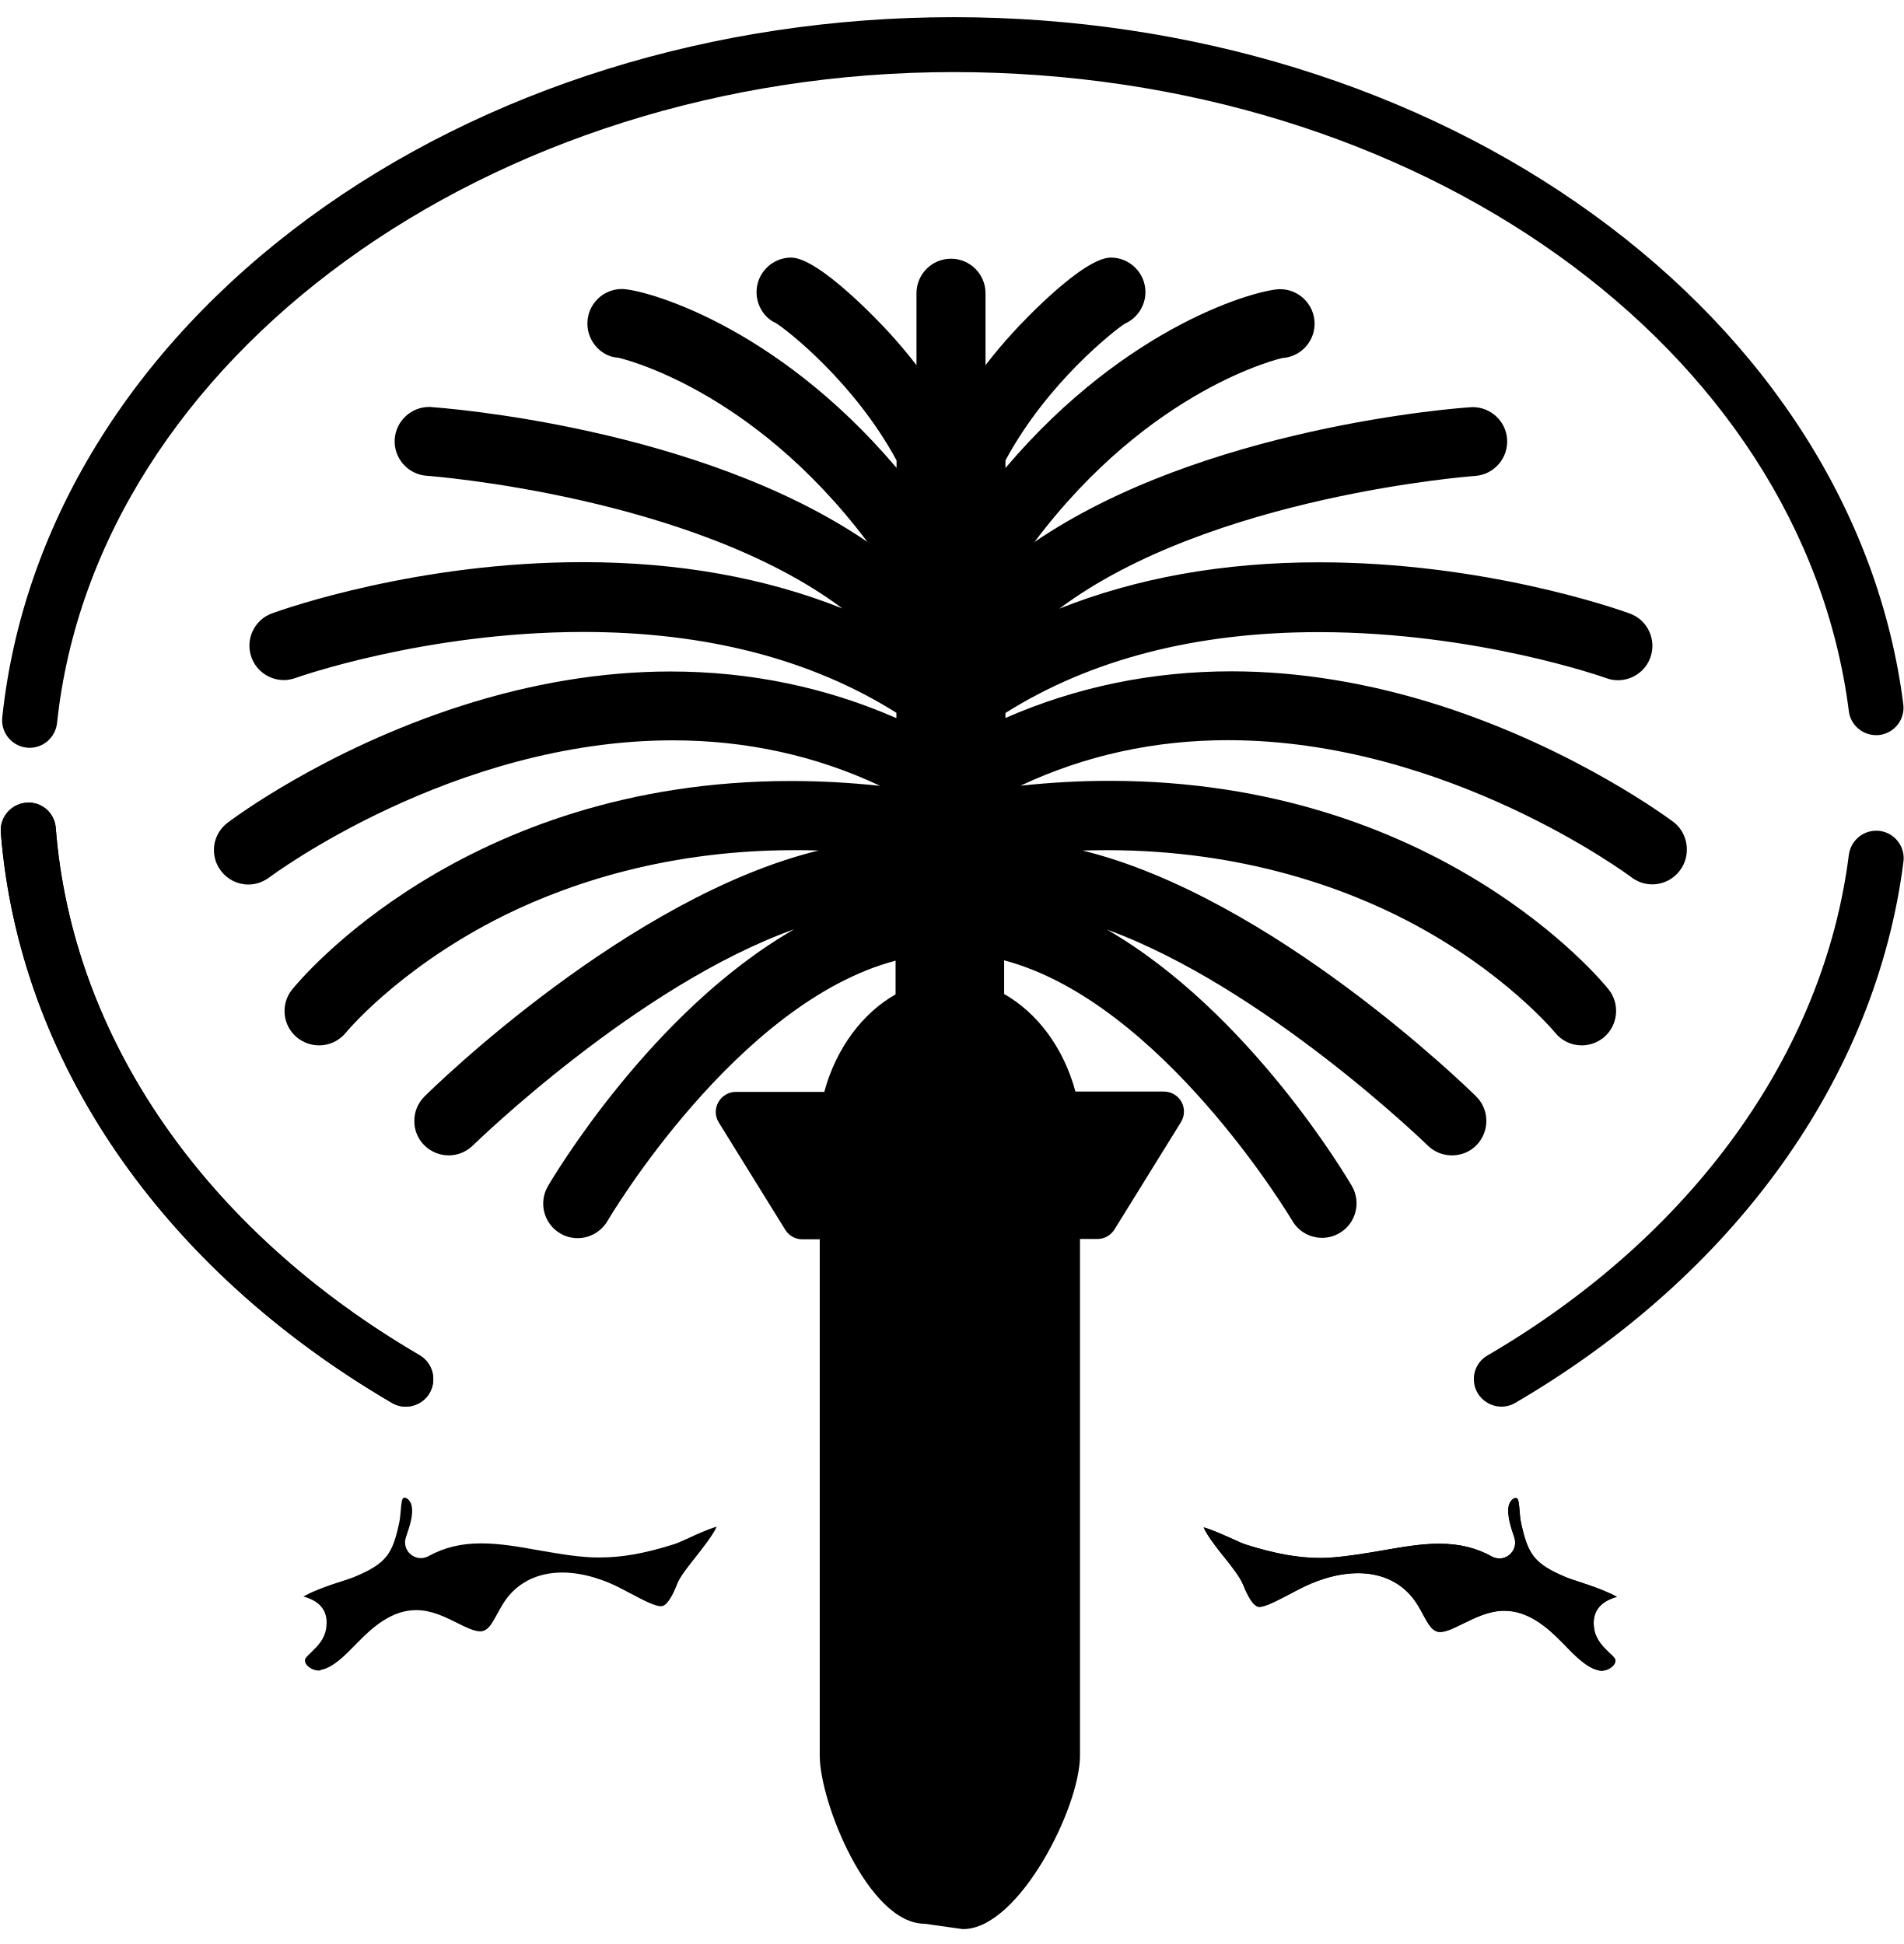
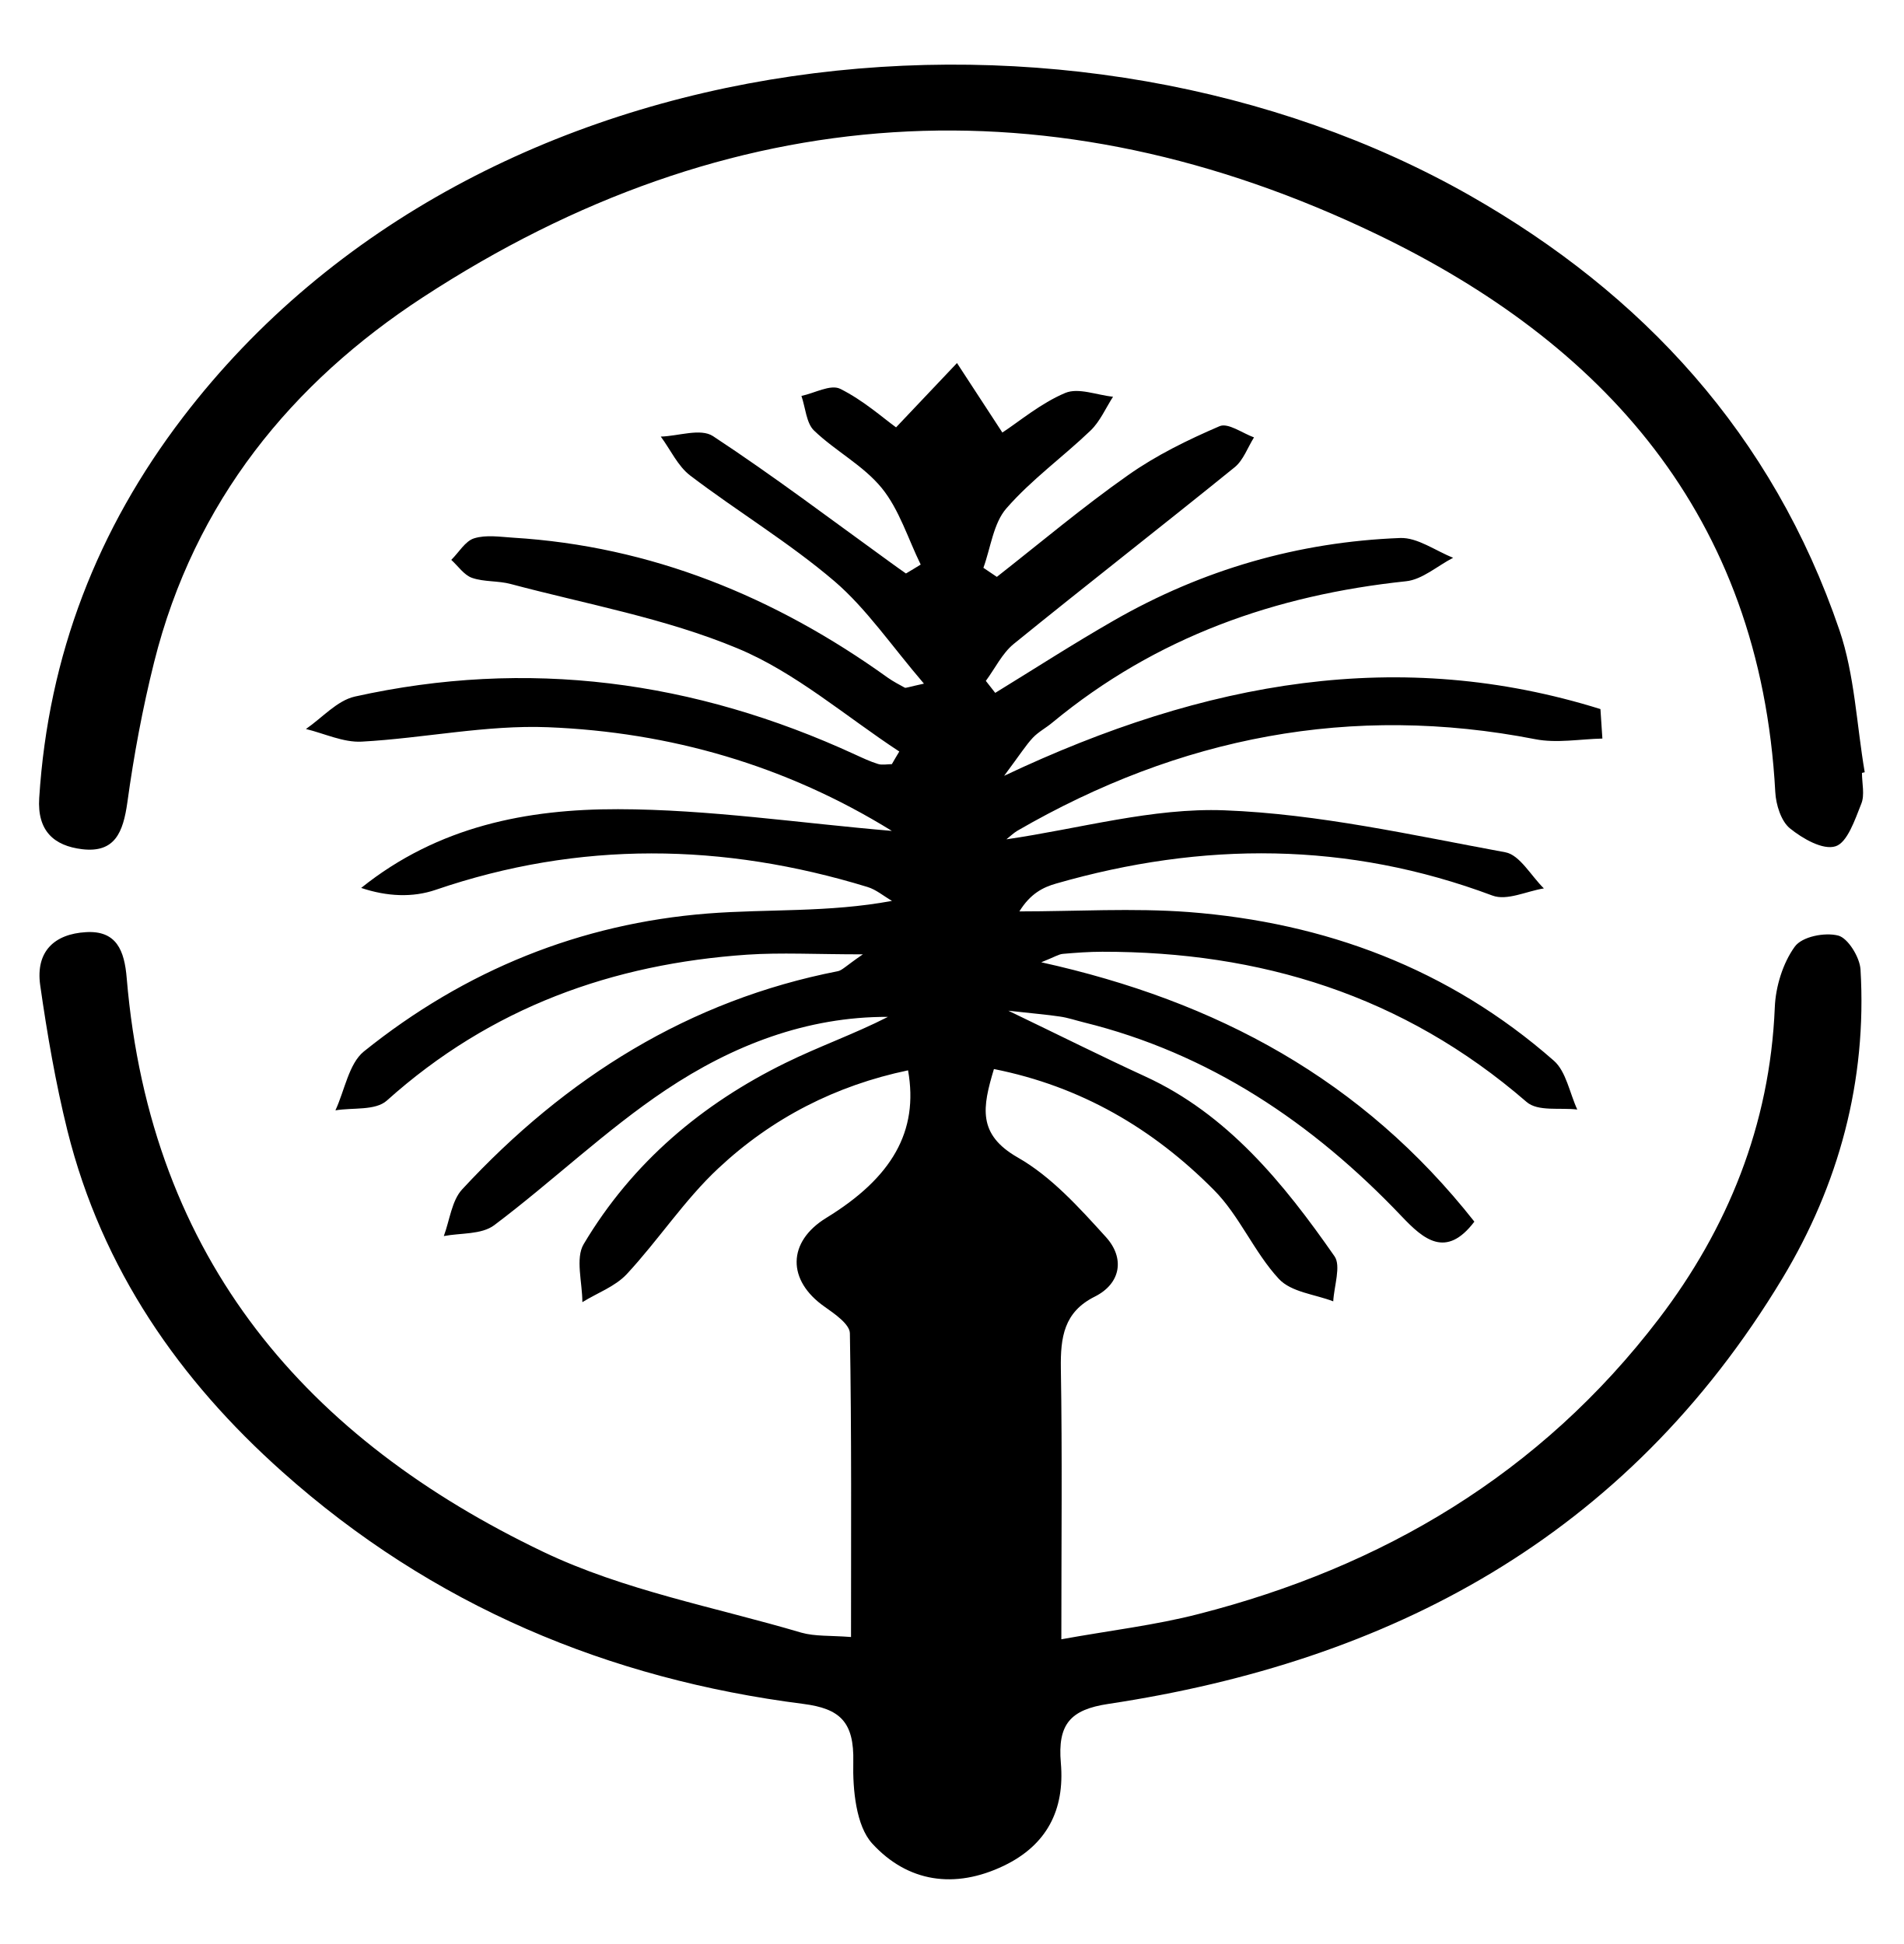
<svg xmlns="http://www.w3.org/2000/svg" version="1.1" id="Layer_1" x="0px" y="0px" viewBox="0 0 1175 1200" style="enable-background:new 0 0 1175 1200;" xml:space="preserve">
-   <g id="_x31_4">
-     <g>
-       <path d="M1036.6,537.5c-4,5.3-10.2,8.4-16.9,8.4c-4.7,0-9.1-1.5-12.9-4.4c-1.1-0.8-113.5-84.6-249-84.6c-45.3,0-88.3,9.4-128,28.1    c18.6-2,37-3,55-3c202.3,0,303.7,123.4,307.9,128.7c7.3,9.1,5.9,22.5-3.2,29.9c-3.8,3-8.5,4.7-13.3,4.7c-6.5,0-12.5-2.9-16.5-7.9    c-0.3-0.3-31.4-38-91.3-69.1c-38.1-19.8-101.2-43.5-185.2-43.5c-5,0-10.1,0.1-15.2,0.2C785,553.7,905.3,671.2,911,676.8    c8.3,8.2,8.4,21.7,0.2,30.1c-4,4.1-9.4,6.3-15.2,6.3c-5.6,0-10.9-2.2-14.9-6.1c-1.2-1.2-101-98-198-133.3    c87.7,50.6,148.1,153,151.2,158.3c5.9,10.1,2.5,23.2-7.7,29.1c-3.2,1.9-7,2.9-10.7,2.9c-7.5,0-14.6-4-18.4-10.6    c-0.8-1.3-80.4-134.9-177.8-160.7v20.8c20.3,11.5,36.6,32.9,44,60.2h54.6c4.5,0,8.6,2.4,10.8,6.3c2.2,3.9,2.1,8.7-0.3,12.6    l-41,66.2c-2.3,3.7-6.2,5.9-10.5,5.9h-10.8v319c0,31.9-37.7,107-72.1,107c-0.3,0-0.6,0-1-0.1l-22.7-3.2    c-34.9,0-64.8-75.3-64.8-103.7V765h-10.8c-4.3,0-8.2-2.2-10.5-5.9l-41-66.2c-2.4-3.8-2.5-8.6-0.3-12.5c2.2-3.9,6.3-6.4,10.8-6.4    h54.6c7.4-27.3,23.8-48.7,44-60.2v-20.8c-98.2,25.9-177,159.3-177.8,160.7c-3.8,6.5-10.9,10.6-18.4,10.6c-3.8,0-7.5-1-10.7-2.9    c-10.1-5.9-13.6-18.9-7.7-29.1c3.1-5.4,64.1-108.3,152.1-158.7C393,608.3,293.1,705.9,291.8,707.1c-4,3.9-9.3,6.1-14.9,6.1    c-5.7,0-11.1-2.3-15.1-6.3c-4-4-6.2-9.4-6.1-15.1c0-5.7,2.3-11,6.3-15c5.7-5.7,125.7-123.1,243.2-151.8    c-5.1-0.2-10.2-0.2-15.2-0.2c-84,0-147.1,23.7-185.2,43.5c-60.2,31.4-91,68.7-91.3,69.1c-4.1,5-10.1,7.9-16.6,7.9    c-4.8,0-9.6-1.7-13.4-4.7c-9.1-7.3-10.6-20.7-3.2-29.8c4.2-5.2,105.6-128.7,307.9-128.7c18,0,36.4,1,55,3    c-39.7-18.7-82.7-28.1-128-28.1c-135.8,0-247.9,83.8-249,84.6c-3.8,2.8-8.2,4.4-12.9,4.4c-6.7,0-12.9-3.1-16.9-8.4    c-3.5-4.5-4.9-10.1-4.2-15.7c0.8-5.6,3.7-10.6,8.2-14c2.4-1.8,59.4-44.9,144-72.1c43.9-14.1,87.4-21.3,129.4-21.3    c49,0,95.8,9.7,139.4,28.8V440c-52.6-33.1-117.6-49.9-193.2-49.9c-97.7,0-176.8,28.1-177.6,28.4c-2.3,0.8-4.8,1.3-7.2,1.3    c-8.9,0-17-5.6-20-14c-4-11,1.7-23.2,12.7-27.2c8.9-3.2,90.2-31.6,191.8-31.6c58.9,0,112.6,9.6,160.2,28.6    c-92.9-69.5-254.6-81.8-256.5-81.9c-11.7-0.8-20.6-11-19.8-22.7c0.8-11.1,10.1-19.8,21.3-19.8c0.2,0,1.2,0,1.4,0.1    c7.3,0.5,165,12.2,269,83.2c-71.9-95.6-153-113.5-153.8-113.7c-10.2-0.5-19-9.9-19-21.1c0-11.7,9.5-21.3,21.3-21.3    c12.4,0,93.5,20.8,169.5,110.4v-4.6c-26-48.1-67.4-80.4-74.5-84.8c-6.9-3-11.9-10.6-11.9-19.1c0-11.7,9.6-21.3,21.3-21.3    c17.2,0,55,40.4,59.3,45c6.3,6.8,12.4,14,18.1,21.4v-44.4c0-11.7,9.5-21.3,21.3-21.3c11.7,0,21.3,9.5,21.3,21.3v44.4    c5.7-7.4,11.8-14.6,18.1-21.4c4.2-4.6,42-45,59.3-45c11.7,0,21.3,9.6,21.3,21.3c0,8.4-5,16.1-12.7,19.5    c-6.3,4-47.7,36.2-73.7,84.4v4.7c76-89.6,157-110.4,169.5-110.4c11.7,0,21.3,9.6,21.3,21.3c0,11.2-8.8,20.6-20,21.2    c0,0.1-81,17.9-152.9,113.6c104-71.1,261.7-82.8,269-83.2c0.2,0,1.2-0.1,1.4-0.1c11.2,0,20.6,8.7,21.3,19.8    c0.8,11.7-8.1,21.9-19.8,22.7c-1.8,0.1-163.5,12.3-256.5,81.9c47.6-19,101.3-28.6,160.2-28.6c101.5,0,182.9,28.4,191.8,31.6    c11,4,16.7,16.2,12.7,27.2c-3,8.4-11.1,14-20,14c-2.4,0-4.9-0.4-7.2-1.3c-0.8-0.3-79.8-28.4-177.6-28.4    c-75.6,0-140.6,16.8-193.2,49.9v3.1c43.6-19.1,90.4-28.8,139.4-28.8c42,0,85.5,7.2,129.4,21.3c84,27.1,141.6,70.3,144,72.1    C1041.9,514.8,1043.8,528.2,1036.6,537.5z" />
-       <path d="M265.1,859.9c-3,5.2-8.7,8.4-14.7,8.4c-3,0-5.9-0.8-8.5-2.3C99.6,782.8,11.6,654.4,0.5,513.8c-0.7-9.3,6.3-17.5,15.6-18.3    c0.5,0,1-0.1,1.4-0.1c8.9,0,16.2,6.7,16.9,15.6C44.5,640.5,126.4,759.2,259,836.6C267.1,841.4,269.8,851.8,265.1,859.9z" />
-       <path d="M996.8,1024.3c0.1,0.5,0.5,1.6-0.8,3.3c-1.6,2.2-4.7,3.7-7.6,3.7c-0.4,0-0.8,0-1.3-0.1c-7.7-1.5-14.9-8.9-21.8-16.1    l-0.9-0.9c-9.5-9.8-21.3-19.9-36-19.9c-9.4,0-17.8,4.2-25.2,7.8c-5.5,2.7-10.6,5.3-14.4,5.3c-1.3,0-2.4-0.3-3.5-1    c-2.7-1.6-4.8-5.6-7.1-9.8c-2.1-4-4.6-8.5-8.2-12.4c-7.9-8.6-18.9-13.1-31.9-13.1c-14.6,0-28.1,5.7-34.8,9.1    c-2.7,1.4-5.3,2.7-7.7,4c-7.5,3.9-14.6,7.7-18.5,7.7c-3.6,0-7.3-7.2-9.7-13.2c-2.1-5.2-6.6-10.9-11.8-17.4    c-3.7-4.6-10.7-13.4-12.8-18.5c5.1,1.4,12.7,4.9,17.3,6.9c3.9,1.8,6.9,3.2,9.3,3.9c17.9,5.6,31.9,8.1,45.4,8.1    c2.4,0,4.8-0.1,7.3-0.3c10.6-0.8,20.9-2.6,30.9-4.3c12.2-2.1,23.8-4.2,35.1-4.2c12.4,0,22.8,2.5,32.6,7.9c1.5,0.8,3.1,1.2,4.7,1.2    c2.2,0,4.5-0.8,6.2-2.3c3.1-2.6,4.2-6.8,3-10.5c-2.1-6.2-4.7-13.9-3.5-19.7c0.6-2.7,2.7-4.8,4.2-4.8c0.2,0,0.5,0,0.7,0.1    c1.1,0.4,1.4,2.9,1.8,7.9c0.2,2.4,0.4,4.9,0.9,7.3c4.2,19.2,7.8,25.1,27,33.3c2,0.9,4.9,1.8,8.5,3c4.4,1.5,10,3.3,15.1,5.4    c3.9,1.6,6.6,2.9,8.6,4c-11.1,3.1-15.8,9.9-14,20.2c1.1,6.3,5.4,10.6,8.9,14C994.2,1021.1,996.5,1023.3,996.8,1024.3z" />
-     </g>
-     <g>
-       <path d="M265.1,859.9c-3,5.2-8.7,8.4-14.7,8.4c-3,0-5.9-0.8-8.5-2.3C99.6,782.8,11.6,654.4,0.5,513.8c-0.7-9.3,6.3-17.5,15.6-18.3    c0.5,0,1-0.1,1.4-0.1c8.9,0,16.2,6.7,16.9,15.6C44.5,640.5,126.4,759.2,259,836.6C267.1,841.4,269.8,851.8,265.1,859.9z" />
-       <path d="M926.6,868.3c-6,0-11.6-3.2-14.7-8.4c-2.3-3.9-2.9-8.5-1.8-12.9c1.2-4.4,4-8.1,7.9-10.3c126.2-73.7,207.5-186.3,223-309    c1.1-8.5,8.3-14.9,16.8-14.9c0.7,0,1.5,0,2.2,0.1c9.3,1.2,15.9,9.7,14.7,19c-16.9,133.2-104.2,255-239.6,334.1    C932.5,867.5,929.6,868.3,926.6,868.3z" />
-       <path d="M18.3,461.6c-0.6,0-1.2,0-1.8-0.1c-9.3-1-16.1-9.3-15.1-18.7c12.5-118.2,79.6-227.6,188.8-308    C299.1,54.7,440.5,10.6,588.5,10.6c146.2,0,286.4,43.2,394.7,121.7c108.6,78.6,176.6,186,191.4,302.4c1.2,9.3-5.4,17.8-14.7,19    c-0.7,0.1-1.4,0.1-2.1,0.1c-8.5,0-15.8-6.4-16.8-14.8C1112.3,214.1,874.8,44.5,588.5,44.5C302.1,44.5,59,221.1,35.2,446.4    C34.2,455,27,461.6,18.3,461.6z" />
-     </g>
-     <path d="M196.7,1031.2c-2.8,0-5.9-1.5-7.6-3.7c-1.2-1.7-0.9-2.8-0.8-3.3c0.3-1,2.6-3.2,4-4.5c3.5-3.4,7.8-7.7,8.9-14   c1.8-10.4-2.9-17.2-14-20.2c2-1.1,4.7-2.5,8.5-4c5.1-2.1,10.7-4,15.2-5.4c3.6-1.2,6.5-2.1,8.5-3c19.3-8.2,22.9-14.1,27-33.3   c0.5-2.4,0.7-4.9,0.9-7.3c0.4-5,0.8-7.5,1.8-7.9c0.3-0.1,0.5-0.1,0.7-0.1c1.5,0,3.6,2.1,4.2,4.8c1.2,5.4-0.8,11.8-3.5,19.7   c-1.3,3.8-0.1,8,3,10.5c1.8,1.5,4,2.3,6.2,2.3c1.6,0,3.2-0.4,4.7-1.2c9.8-5.4,20.2-7.9,32.6-7.9c11.3,0,22.8,2,35.1,4.2   c10,1.7,20.2,3.6,30.9,4.3c2.4,0.2,4.9,0.2,7.3,0.2c13.6,0,27.6-2.5,45.4-8.1c2.3-0.7,5.4-2.1,9.3-3.9c4.5-2.1,12.2-5.6,17.3-7   c-2.2,5.1-9.2,13.9-12.8,18.5c-5.2,6.6-9.8,12.2-11.8,17.4c-2.4,6.1-6,13.2-9.7,13.2c-3.9,0-11-3.7-18.5-7.7c-2.4-1.3-5-2.6-7.7-4   c-6.7-3.4-20.2-9.1-34.8-9.1c-13,0-24,4.5-31.9,13.1c-3.6,3.9-6,8.4-8.2,12.4c-2.3,4.2-4.4,8.2-7.1,9.8c-1.1,0.7-2.2,1-3.5,1   c-3.8,0-9-2.6-14.4-5.3c-7.4-3.7-15.7-7.8-25.1-7.8c-14.7,0-26.5,10.1-36,19.9l-0.9,0.9c-7,7.2-14.2,14.6-21.8,16.1   C197.6,1031.2,197.2,1031.2,196.7,1031.2z" />
-     <path d="M996.8,1024.3c0.1,0.5,0.5,1.6-0.8,3.3c-1.6,2.2-4.7,3.7-7.6,3.7c-0.4,0-0.8,0-1.3-0.1c-7.7-1.5-14.9-8.9-21.8-16.1   l-0.9-0.9c-9.5-9.8-21.3-19.9-36-19.9c-9.4,0-17.8,4.2-25.2,7.8c-5.5,2.7-10.6,5.3-14.4,5.3c-1.3,0-2.4-0.3-3.5-1   c-2.7-1.6-4.8-5.6-7.1-9.8c-2.1-4-4.6-8.5-8.2-12.4c-7.9-8.6-18.9-13.1-31.9-13.1c-14.6,0-28.1,5.7-34.8,9.1   c-2.7,1.4-5.3,2.7-7.7,4c-7.5,3.9-14.6,7.7-18.5,7.7c-3.6,0-7.3-7.2-9.7-13.2c-2.1-5.2-6.6-10.9-11.8-17.4   c-3.7-4.6-10.7-13.4-12.8-18.5c5.1,1.4,12.7,4.9,17.3,6.9c3.9,1.8,6.9,3.2,9.3,3.9c17.9,5.6,31.9,8.1,45.4,8.1   c2.4,0,4.8-0.1,7.3-0.3c10.6-0.8,20.9-2.6,30.9-4.3c12.2-2.1,23.8-4.2,35.1-4.2c12.4,0,22.8,2.5,32.6,7.9c1.5,0.8,3.1,1.2,4.7,1.2   c2.2,0,4.5-0.8,6.2-2.3c3.1-2.6,4.2-6.8,3-10.5c-2.1-6.2-4.7-13.9-3.5-19.7c0.6-2.7,2.7-4.8,4.2-4.8c0.2,0,0.5,0,0.7,0.1   c1.1,0.4,1.4,2.9,1.8,7.9c0.2,2.4,0.4,4.9,0.9,7.3c4.2,19.2,7.8,25.1,27,33.3c2,0.9,4.9,1.8,8.5,3c4.4,1.5,10,3.3,15.1,5.4   c3.9,1.6,6.6,2.9,8.6,4c-11.1,3.1-15.8,9.9-14,20.2c1.1,6.3,5.4,10.6,8.9,14C994.2,1021.1,996.5,1023.3,996.8,1024.3z" />
+   <g>
+     <path d="M525.2,1010.5c0-64.4,0.4-126-0.7-187.5c-0.1-5.6-9.4-12-15.5-16.3c-23.4-16.3-23.2-40.1,0.9-54.9   c40.5-24.8,57.2-53.4,50.5-91.1C516,670,476.6,690,443.3,721.2c-20.8,19.4-36.9,44.2-56.5,65.3c-7.2,7.7-18.2,11.6-27.4,17.3   c0-12.1-4.4-27.1,0.8-35.8c30.1-50.6,73.3-86.7,124.4-111.8c20.7-10.2,42.6-17.9,63.4-28.5c-50-0.2-95.8,17.5-137.1,45.1   c-37.1,24.8-70,56.5-105.9,83.5c-7.9,5.9-20.6,4.7-31.1,6.7c3.6-9.7,4.9-21.9,11.3-28.8c64.2-69.4,140.4-116.8,231.9-134.7   c2.6-0.5,4.9-3.2,15.4-10.4c-29.3,0-50.4-1.2-71.4,0.2c-82.9,5.7-158.1,32.4-222.4,90.1c-7.1,6.3-21,4.2-31.7,6   c5.7-12.3,8.3-28.8,17.5-36.3c62.5-50.3,133.8-79,212.2-85.2c37.1-2.9,74.7-0.5,113.8-7.8c-5.1-2.9-9.8-7-15.2-8.6   c-88.9-27.2-177.7-28.6-266.5,1.8c-14.1,4.8-29.8,4.2-45.9-1.2c47.6-38.2,102.7-48.7,158.5-48.6c56,0.1,112.1,8.6,169,13.4   c-65.5-40.5-137-61-212.3-64c-38.1-1.5-76.5,6.8-114.9,8.9c-11.3,0.6-22.9-5-34.4-7.8c10-6.9,19.2-17.5,30.1-20   c106.5-23.7,209.5-10,308.9,35.8c4.6,2.1,9.2,4.3,14.1,5.8c2.6,0.8,5.6,0.1,8.5,0.1c1.5-2.6,3-5.2,4.6-7.8   c-33.1-21.7-64.2-48.9-99.9-63.7c-44.6-18.6-93-27.2-139.9-39.7c-7.8-2.1-16.4-1.2-23.9-3.8c-4.9-1.7-8.6-7.3-12.8-11.1   c4.7-4.6,8.6-11.6,14.1-13.3c7.4-2.3,16-0.9,24-0.4c85.1,5.2,161.5,36.3,231.4,86.5c3.3,2.3,6.9,4.2,10.4,6.1   c0.6,0.3,1.8-0.3,11.8-2.5c-20.2-23.6-35.5-46.3-55.2-63.2c-28-23.9-59.8-43-89.1-65.3c-7.6-5.8-12.1-15.9-18.1-24   c10.9-0.3,24.5-5.3,32.2-0.3c37.4,24.6,73.3,51.8,109.7,78.1c3.1,2.3,6.3,4.5,9.4,6.7c3-1.8,6.1-3.6,9.1-5.5   c-7.8-15.9-13.2-33.9-24-47.2c-11.5-14.1-28.6-22.8-41.9-35.6c-4.7-4.6-5.2-14-7.7-21.3c8.1-1.7,17.9-7.3,23.9-4.4   c14.3,7.1,26.7,18.2,34.5,23.8c14.1-14.9,25.9-27.3,37.6-39.7c8.6,13.2,17.2,26.4,28,42.9c10.4-6.8,23.6-18,38.7-24.4   c8.3-3.5,19.6,1.3,29.6,2.3c-4.5,7-8,15.2-13.8,20.8c-17.1,16.4-36.5,30.3-52,48.1c-8,9.1-9.7,24.3-14.2,36.7   c2.8,1.9,5.5,3.7,8.3,5.6c26.9-21.1,53.1-43.2,81-62.8c17.4-12.3,36.9-21.8,56.4-30.2c5.3-2.3,14.1,4.3,21.3,6.9   c-3.9,6.2-6.6,14.1-11.9,18.4c-45.3,36.7-91.2,72.4-136.4,109.1c-7.1,5.8-11.5,15.1-17.2,22.8c1.9,2.5,3.9,4.9,5.8,7.4   c24.3-14.9,48.3-30.4,72.9-44.5c55.1-31.7,114.4-48.7,177-51.1c10.7-0.4,21.8,7.9,32.7,12.2c-9.7,5-19.1,13.5-29.1,14.5   c-80.3,8.5-154.1,34.2-218.2,87.2c-3.9,3.3-8.6,5.7-12.1,9.4c-4.2,4.5-7.6,9.9-17.7,23.5c124.9-59.1,244.6-79.7,368-41.2   c0.4,6.1,0.8,12.1,1.2,18.2c-13.8,0.3-28.1,3-41.4,0.4c-113.3-22.1-219.5-1.5-319.8,56.6c-2.3,1.4-4.3,3.4-6.6,5.2   c45.4-6.6,90.2-19.6,134.6-17.9c58,2.2,115.8,15.3,173.3,25.9c8.9,1.6,15.9,14.6,23.8,22.3c-10.7,1.7-22.8,7.8-31.8,4.4   c-89.2-33.4-178.8-33.4-269.2-7.4c-8.1,2.3-15.9,6.2-22.7,17.2c34.9,0,69.9-2.2,104.6,0.4c83.7,6.5,160.2,34.6,225.3,91.8   c7.5,6.6,9.7,19.9,14.4,30.1c-10.6-1.3-24.3,1.4-31.3-4.7c-76.3-66.1-164.7-92.8-261.8-92.7c-8.1,0-16.2,0.6-24.3,1.3   c-2.6,0.2-5.1,1.9-13.4,5.2c108.5,24,198.2,72.4,267.3,160.1c-17.5,23.1-31.5,10.8-44.8-3.2c-55.3-58.2-119.2-100.8-196.2-119.8   c-4.9-1.2-9.8-2.9-14.8-3.6c-7.9-1.2-15.8-1.8-31.8-3.6c32.8,15.8,58.4,28.6,84.3,40.5c50.8,23.3,85.4,65.7,117,111.1   c4.1,5.9-0.3,18.4-0.8,27.8c-11.4-4.4-25.9-5.6-33.6-13.9c-15.2-16.4-24.4-39.2-40.1-54.9c-37.6-37.9-82-63.9-135.7-74.6   c-7.1,23.6-10.3,40.3,14.7,54.6c20.6,11.7,37.9,30.9,54.4,49.1c11.8,13,9.3,28.7-6.9,36.8c-19,9.5-21.2,25-20.9,44.5   c0.9,53.2,0.3,106.4,0.3,167c30.4-5.5,58-8.7,84.7-15.6c113-28.9,210.7-86.1,284.1-182.3c42.2-55.3,68.5-119.3,71.5-192.1   c0.5-12.9,5-27.4,12.3-37.5c4.5-6.3,18.5-9,26.8-6.9c6,1.5,13.3,13.3,13.8,20.9c4.1,69-13.5,133.1-48.2,190.7   c-96.6,160.3-242.6,236.5-416,262.7c-23.4,3.5-31.4,12.5-29.3,36.5c2.5,29.1-8.8,50.7-35.2,63.4c-30.4,14.6-59.4,10.1-81.2-13.7   c-10-10.9-12.1-33.3-11.7-50.3c0.6-24.9-8.3-33-30.8-35.9c-120.1-15.3-228.9-60.5-321.7-143.4C111,852.1,63,783.7,41.6,697.9   c-7.3-29.5-12.5-59.7-16.8-89.8c-2.9-20.9,8.9-31.6,28.3-32.7c18.8-1.1,23.7,11.3,25.1,28.4c14.7,174.9,112.6,285,257,354.1   c50,23.9,105.9,34.1,159.3,49.9C503,1010.2,512.2,1009.5,525.2,1010.5z" />
+     <path d="M1149.1,477.1c0,6.4,1.8,13.6-0.4,19c-3.9,9.8-8.6,24-15.9,26.3c-7.8,2.5-20.3-4.7-28.2-11.1c-5.4-4.4-8.6-14.6-9-22.4   c-9.3-172.1-107.8-277.7-245.5-344.1C649.5,48.2,450,60.1,261,183.5c-80.6,52.6-141,125.7-165.9,225.3   c-7.1,28.4-12.5,57.4-16.5,86.5c-2.6,18.5-7.7,31.3-27.9,28.9c-17.4-2.1-27.8-11.3-26.5-31.6c5.6-88.3,36.1-166.2,88.6-234.9   C297.4,16.1,665.9-16.8,907.5,120.9c105.9,60.4,186.4,146.9,227.7,268.1c9.4,27.6,10.6,58.4,15.6,87.7   C1150.3,476.8,1149.7,477,1149.1,477.1z" />
  </g>
</svg>
